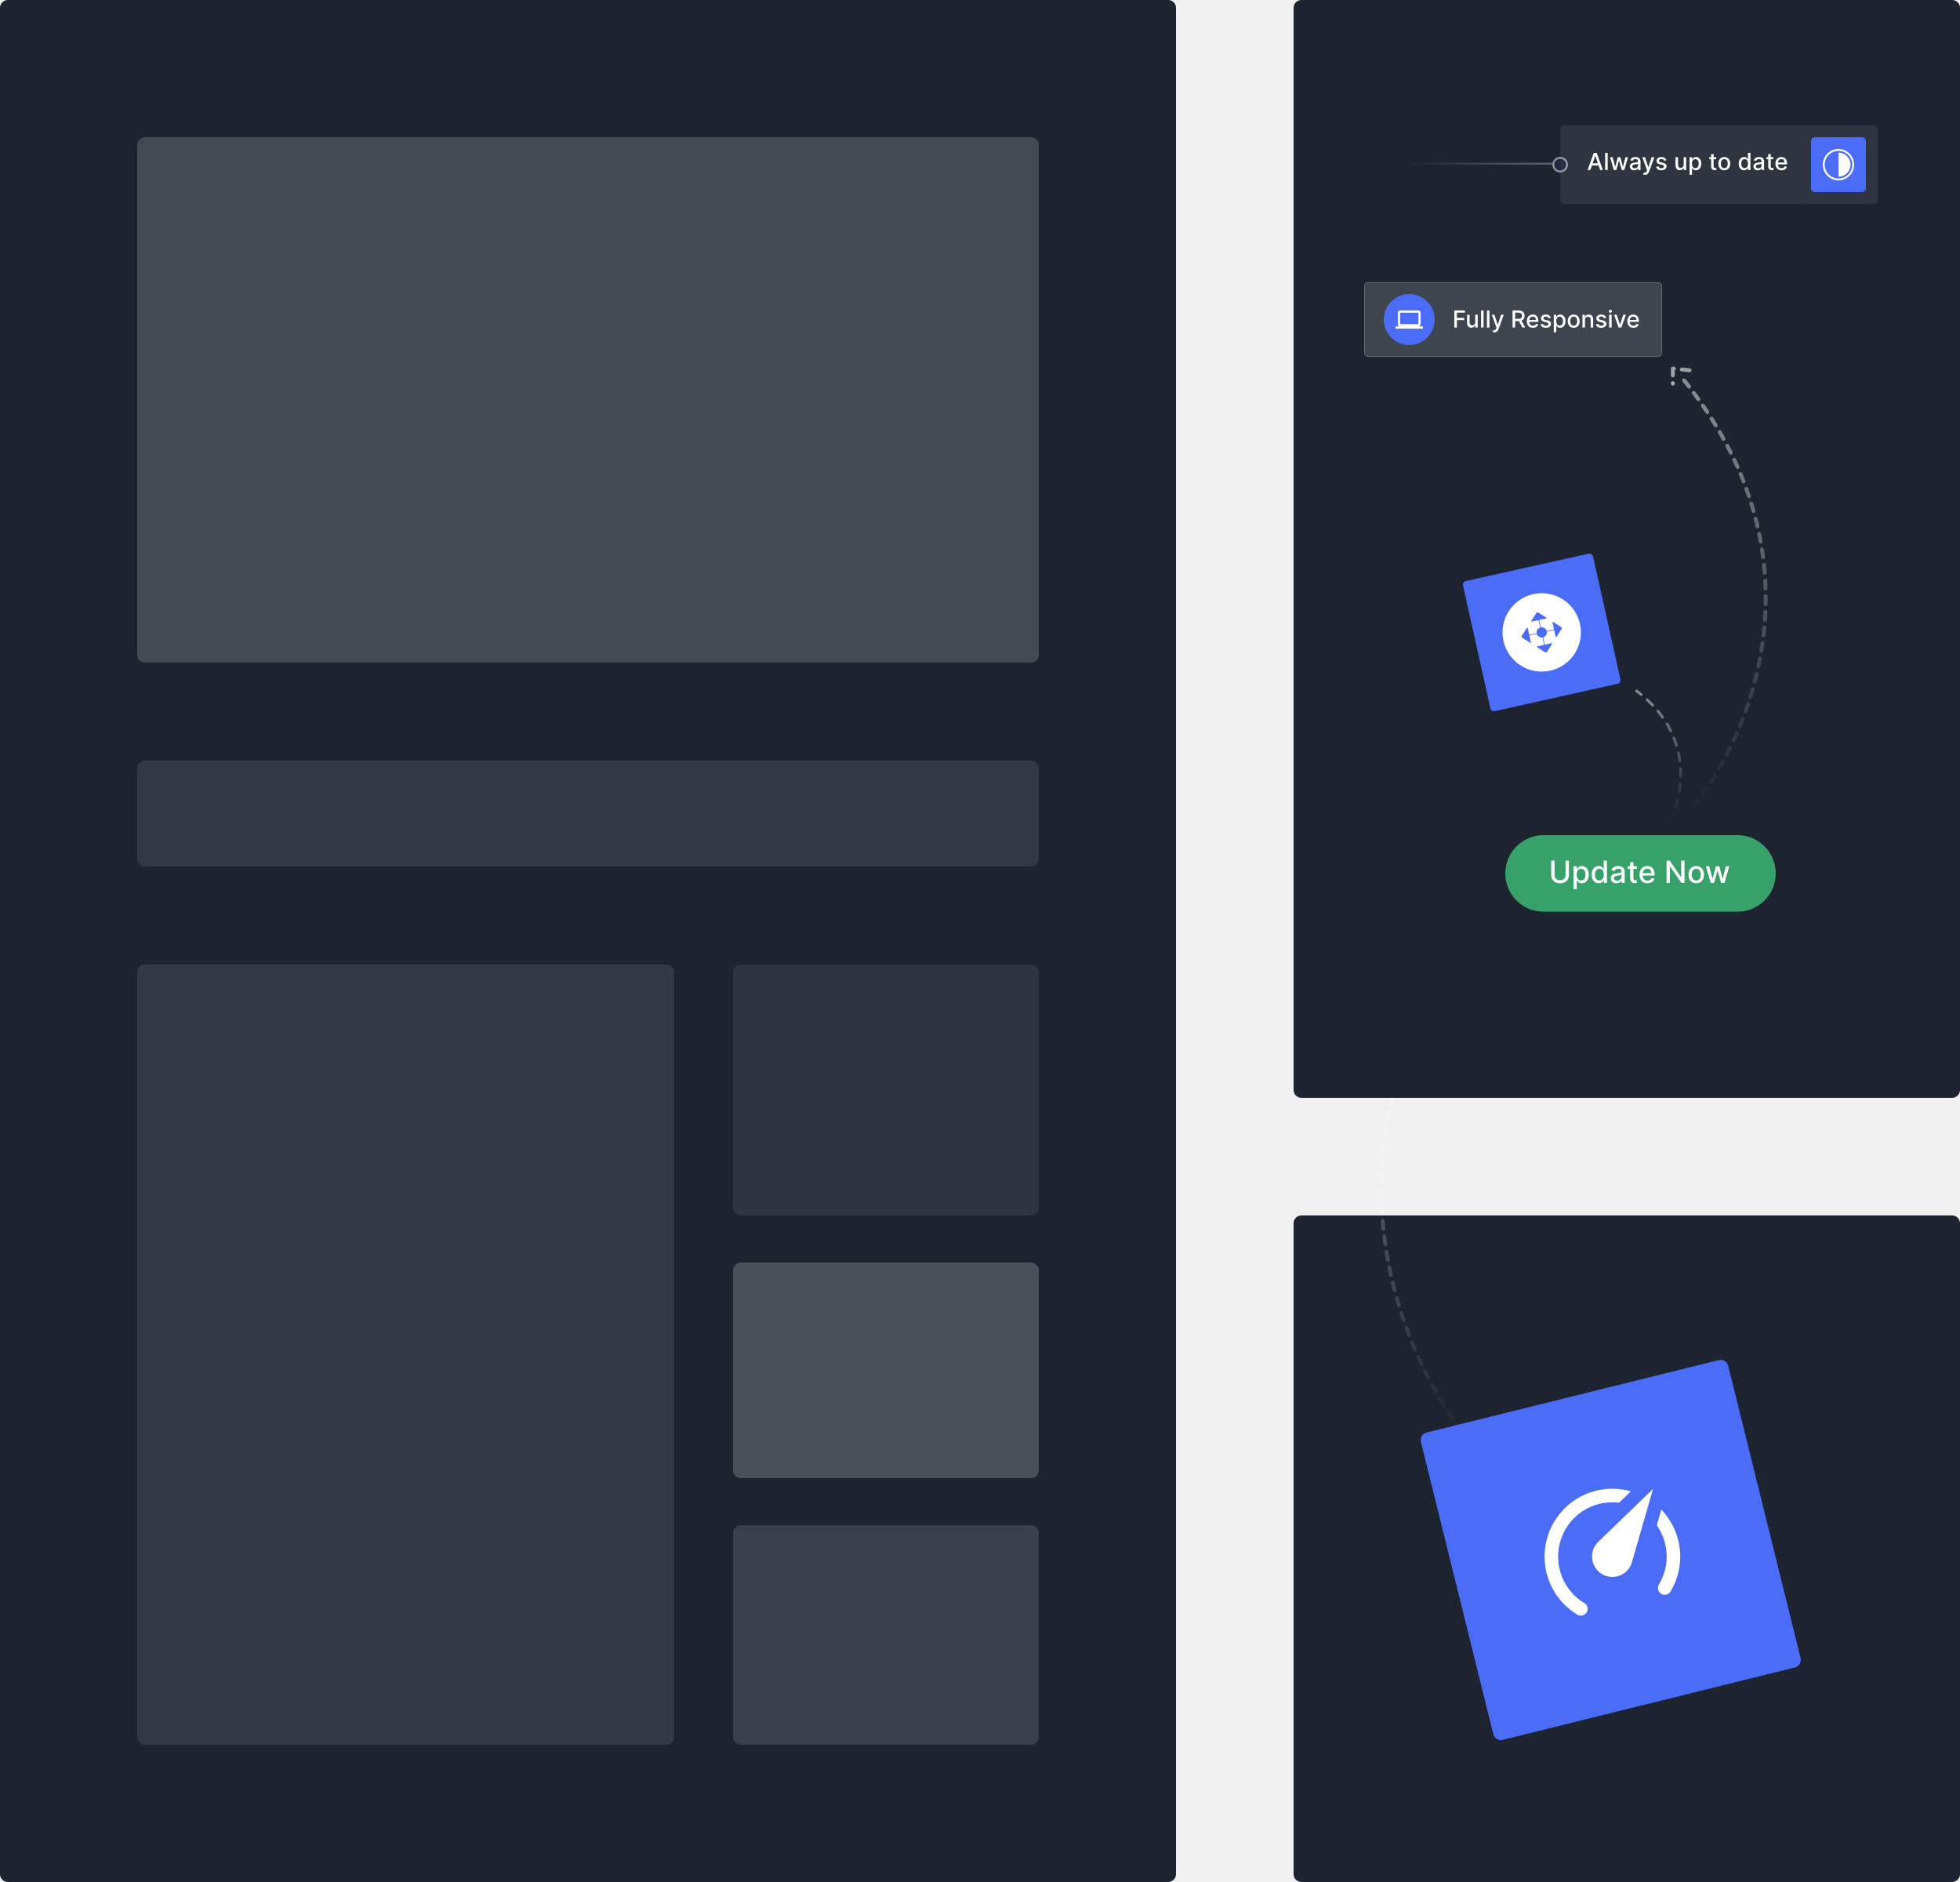
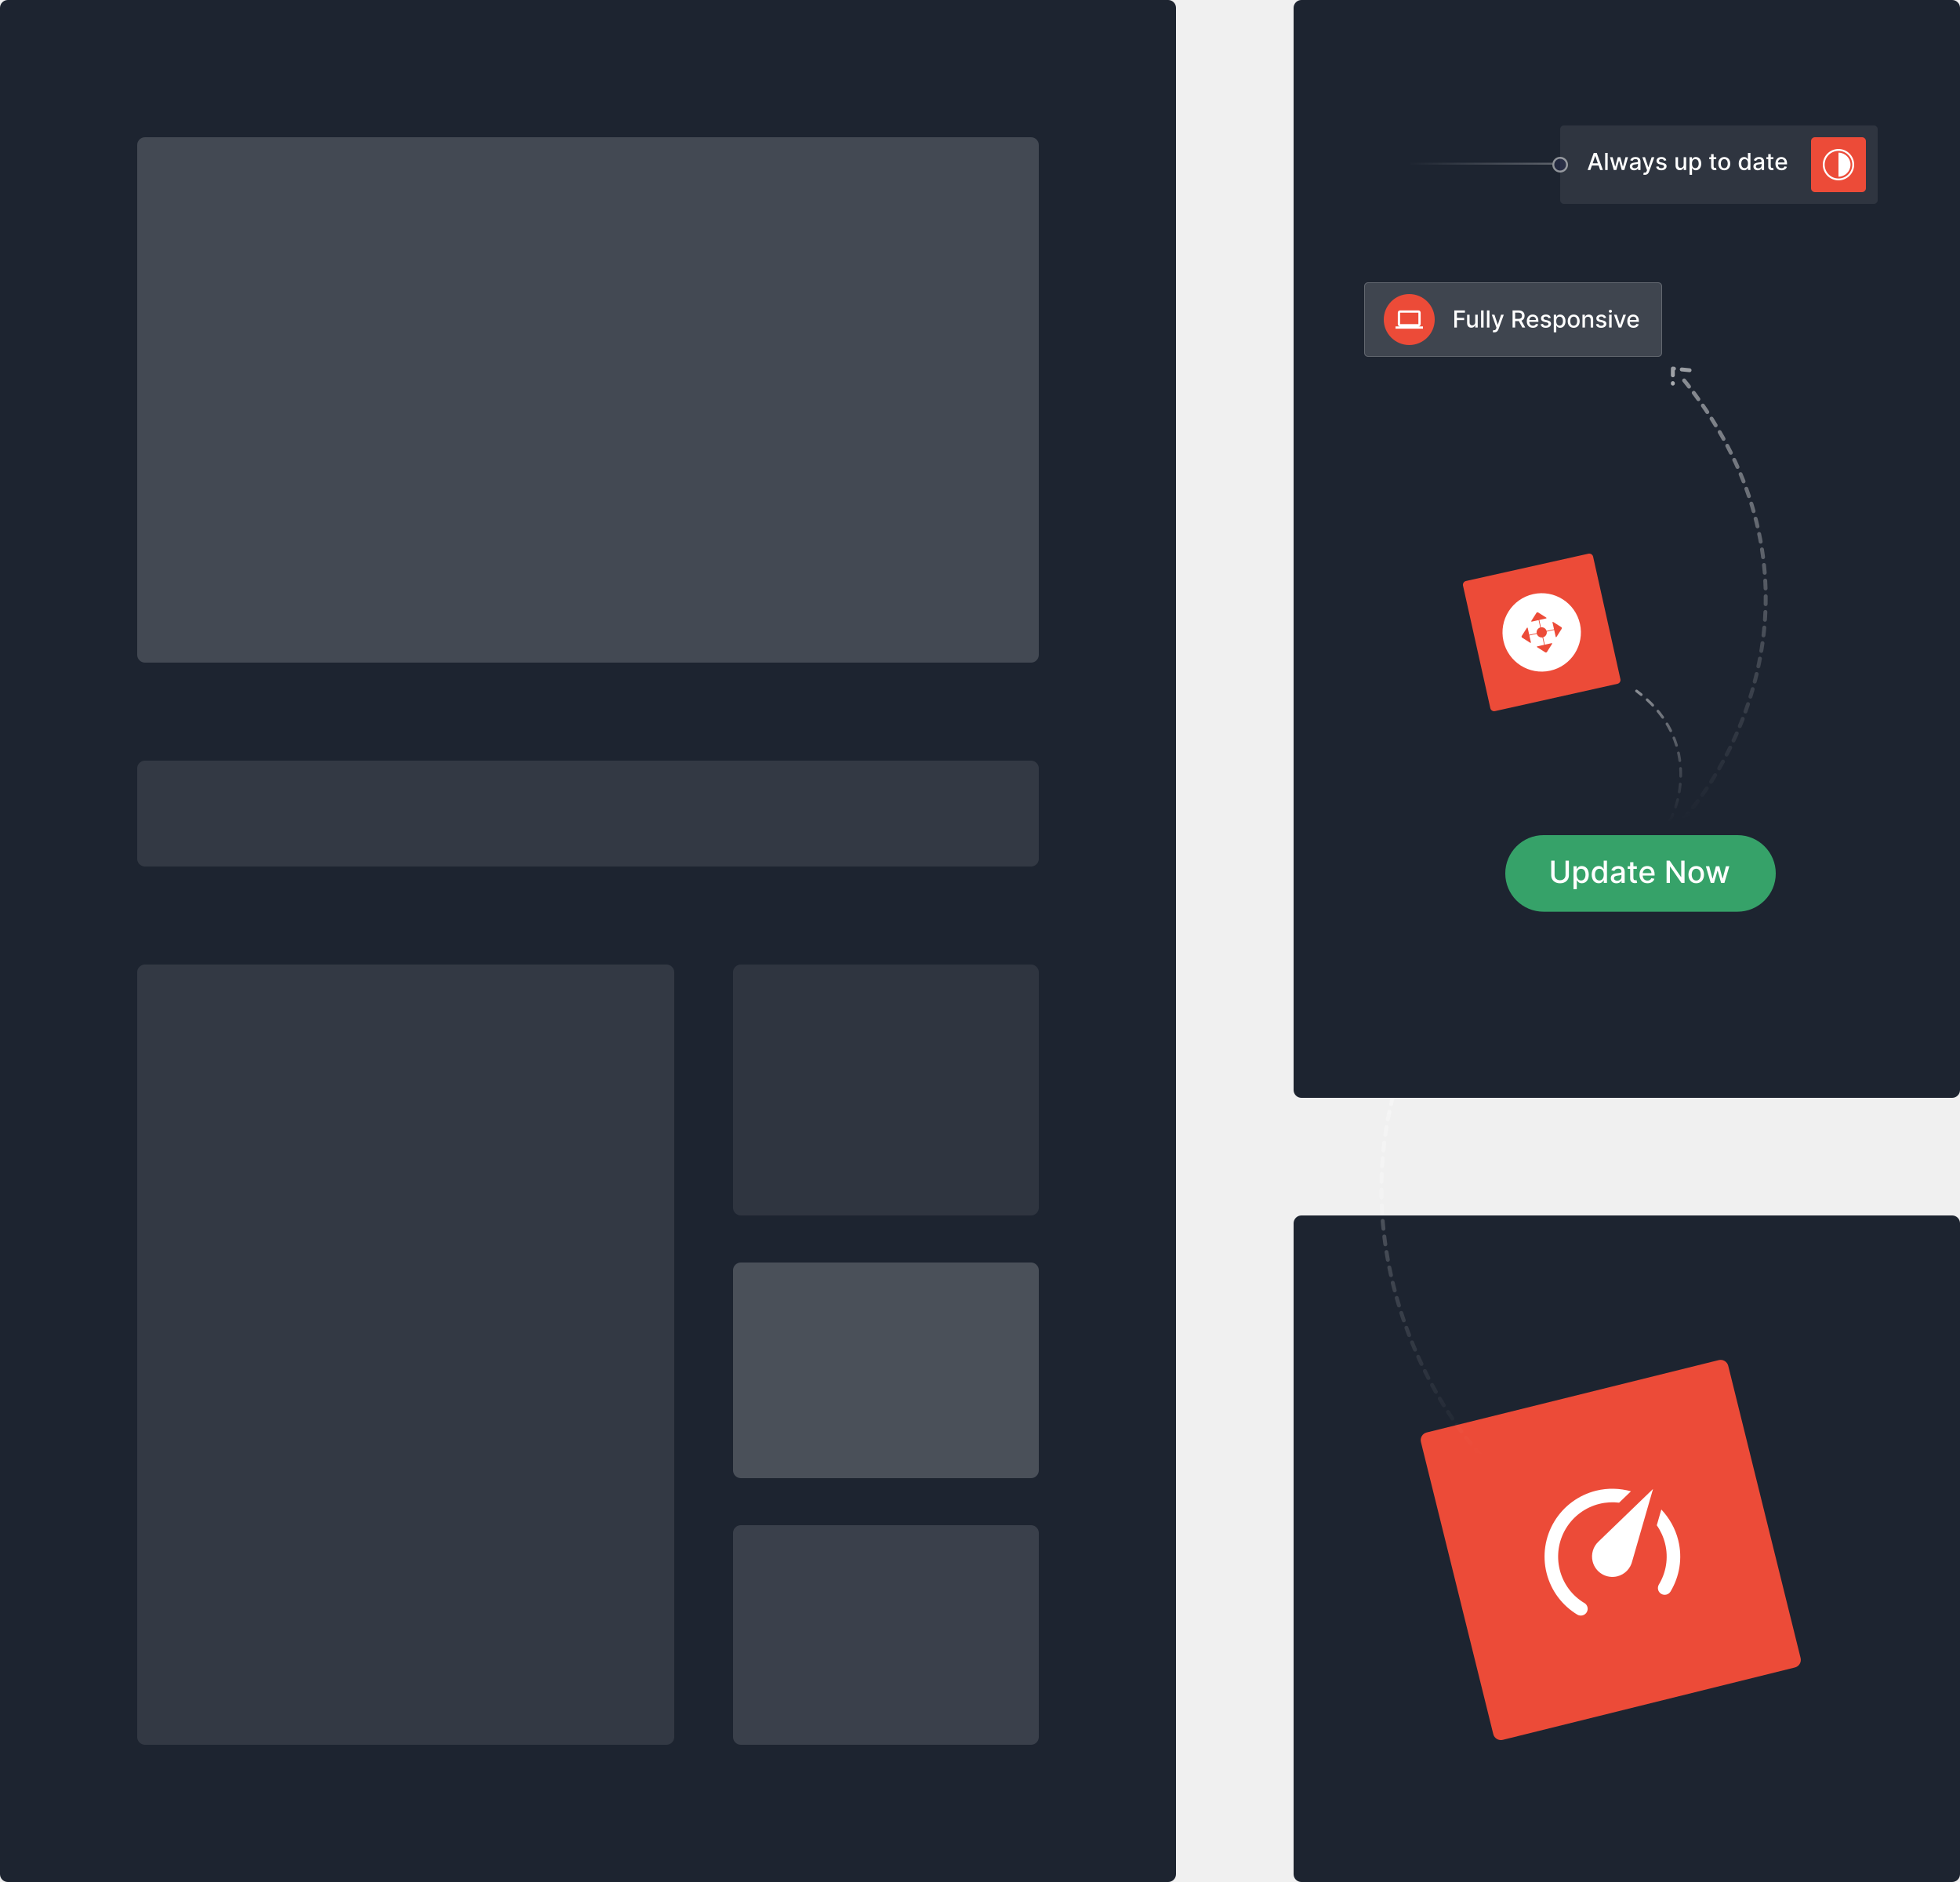
<svg xmlns="http://www.w3.org/2000/svg" width="500" height="480" viewBox="0 0 500 480" fill="none">
  <rect x="330" y="310" width="170" height="170" rx="2" fill="#1D2430" />
-   <rect x="362" y="365.831" width="80.765" height="80.765" rx="2" transform="rotate(-13.9128 362 365.831)" fill="#4A6CF7" />
+   <rect x="362" y="365.831" width="80.765" height="80.765" rx="2" transform="rotate(-13.9128 362 365.831)" fill="#ec4b38" />
  <path d="M412.572 402.039C411.235 402.37 409.822 402.156 408.643 401.445C407.464 400.734 406.615 399.584 406.284 398.247C405.818 396.366 406.435 394.466 407.718 393.239L421.691 379.757L416.388 398.152C415.956 400.006 414.538 401.552 412.572 402.039ZM407.162 380.2C410.203 379.447 413.25 379.583 416.061 380.349L413.037 383.256C411.434 383.047 409.675 383.144 407.995 383.56C404.43 384.443 401.363 386.705 399.467 389.85C397.571 392.995 397.002 396.764 397.884 400.328C398.804 404.041 401.131 407.03 404.167 408.846L404.183 408.842C405.001 409.334 405.263 410.393 404.77 411.21C404.277 412.028 403.202 412.294 402.389 411.818C398.595 409.531 395.673 405.797 394.525 401.16C393.421 396.705 394.132 391.994 396.502 388.063C398.873 384.132 402.707 381.304 407.162 380.2ZM428.123 392.838C429.271 397.474 428.43 402.14 426.143 405.934C425.646 406.735 424.587 406.997 423.77 406.504C422.952 406.011 422.69 404.953 423.183 404.135C425.016 401.096 425.683 397.382 424.763 393.67C424.347 391.99 423.612 390.389 422.649 389.023L423.808 384.992C425.826 387.166 427.365 389.78 428.123 392.838Z" fill="white" />
  <rect width="300" height="480" rx="2" fill="#1D2430" />
  <rect x="35" y="35" width="230" height="134" rx="2" fill="white" fill-opacity="0.17" />
  <rect opacity="0.1" x="35" y="194" width="230" height="27" rx="2" fill="white" />
  <rect opacity="0.1" x="35" y="246" width="137" height="199" rx="2" fill="white" />
  <rect opacity="0.08" x="187" y="246" width="78" height="64" rx="2" fill="white" />
  <rect opacity="0.2" x="187" y="322" width="78" height="55" rx="2" fill="white" />
  <rect opacity="0.2" x="187" y="389" width="78" height="56" rx="2" fill="white" fill-opacity="0.65" />
  <path d="M377.795 371.295C358.482 349.772 331.574 292.451 378.448 235.357" stroke="url(#paint0_linear_50_445)" stroke-linecap="round" stroke-linejoin="round" stroke-dasharray="2 2" />
  <path d="M375.753 233.513L380.883 233V237.617" stroke="url(#paint1_linear_50_445)" stroke-linecap="round" stroke-linejoin="round" stroke-dasharray="2 2" />
  <rect x="330" width="170" height="280" rx="2" fill="#1D2430" />
  <rect x="384" y="213" width="69" height="19.528" rx="9.764" fill="#36A269" />
  <path d="M399.37 219.509V223.177C399.37 223.948 398.838 224.502 397.972 224.502C397.109 224.502 396.574 223.948 396.574 223.177V219.509H395.717V223.246C395.717 224.439 396.61 225.285 397.972 225.285C399.334 225.285 400.23 224.439 400.23 223.246V219.509H399.37Z" fill="white" />
  <path d="M401.41 226.788H402.239V224.527H402.289C402.439 224.799 402.744 225.274 403.521 225.274C404.553 225.274 405.302 224.447 405.302 223.068C405.302 221.687 404.541 220.874 403.512 220.874C402.722 220.874 402.436 221.357 402.289 221.62H402.22V220.93H401.41V226.788ZM402.222 223.06C402.222 222.17 402.611 221.579 403.335 221.579C404.087 221.579 404.464 222.214 404.464 223.06C404.464 223.914 404.075 224.566 403.335 224.566C402.622 224.566 402.222 223.956 402.222 223.06Z" fill="white" />
  <path d="M407.826 225.274C408.602 225.274 408.908 224.799 409.057 224.527H409.127V225.19H409.937V219.509H409.107V221.62H409.057C408.908 221.357 408.625 220.874 407.831 220.874C406.802 220.874 406.045 221.687 406.045 223.068C406.045 224.447 406.791 225.274 407.826 225.274ZM408.009 224.566C407.268 224.566 406.883 223.914 406.883 223.06C406.883 222.214 407.26 221.579 408.009 221.579C408.733 221.579 409.121 222.17 409.121 223.06C409.121 223.956 408.725 224.566 408.009 224.566Z" fill="white" />
  <path d="M412.36 225.285C413.065 225.285 413.462 224.927 413.62 224.608H413.653V225.19H414.463V222.361C414.463 221.121 413.487 220.874 412.81 220.874C412.039 220.874 411.329 221.185 411.051 221.962L411.831 222.139C411.953 221.837 412.263 221.545 412.821 221.545C413.356 221.545 413.631 221.826 413.631 222.308V222.328C413.631 222.63 413.32 222.624 412.555 222.713C411.747 222.808 410.921 223.018 410.921 223.986C410.921 224.824 411.55 225.285 412.36 225.285ZM412.541 224.619C412.072 224.619 411.734 224.408 411.734 223.998C411.734 223.554 412.127 223.396 412.607 223.332C412.876 223.296 413.514 223.224 413.634 223.104V223.654C413.634 224.158 413.231 224.619 412.541 224.619Z" fill="white" />
  <path d="M417.557 220.93H416.683V219.909H415.853V220.93H415.229V221.595H415.853V224.111C415.851 224.885 416.442 225.26 417.096 225.246C417.36 225.243 417.537 225.193 417.634 225.157L417.485 224.472C417.429 224.483 417.326 224.508 417.193 224.508C416.924 224.508 416.683 224.419 416.683 223.939V221.595H417.557V220.93Z" fill="white" />
  <path d="M420.265 225.276C421.194 225.276 421.851 224.819 422.04 224.125L421.255 223.984C421.105 224.386 420.745 224.591 420.273 224.591C419.563 224.591 419.086 224.131 419.064 223.31H422.093V223.016C422.093 221.476 421.172 220.874 420.206 220.874C419.019 220.874 418.237 221.778 418.237 223.088C418.237 224.411 419.008 225.276 420.265 225.276ZM419.066 222.688C419.1 222.084 419.538 221.559 420.212 221.559C420.856 221.559 421.277 222.036 421.28 222.688H419.066Z" fill="white" />
  <path d="M429.732 219.509H428.883V223.681H428.83L425.94 219.509H425.147V225.19H426.004V221.024H426.057L428.944 225.19H429.732V219.509Z" fill="white" />
  <path d="M432.71 225.276C433.912 225.276 434.697 224.397 434.697 223.079C434.697 221.753 433.912 220.874 432.71 220.874C431.509 220.874 430.724 221.753 430.724 223.079C430.724 224.397 431.509 225.276 432.71 225.276ZM432.713 224.58C431.928 224.58 431.562 223.895 431.562 223.077C431.562 222.261 431.928 221.568 432.713 221.568C433.493 221.568 433.859 222.261 433.859 223.077C433.859 223.895 433.493 224.58 432.713 224.58Z" fill="white" />
  <path d="M436.416 225.19H437.26L438.125 222.114H438.189L439.054 225.19H439.9L441.151 220.93H440.294L439.465 224.045H439.423L438.591 220.93H437.734L436.896 224.059H436.855L436.02 220.93H435.163L436.416 225.19Z" fill="white" />
  <path d="M429.313 209C445.373 191.102 467.749 143.437 428.77 95.96" stroke="url(#paint2_linear_50_445)" stroke-linecap="round" stroke-linejoin="round" stroke-dasharray="2 2" />
  <path d="M431.011 94.427L426.746 94V97.839" stroke="url(#paint3_linear_50_445)" stroke-linecap="round" stroke-linejoin="round" stroke-dasharray="2 2" />
  <path d="M425.919 209.552C429.35 203.094 432.466 187.389 417.488 176.228" stroke="url(#paint4_linear_50_445)" stroke-width="0.7" stroke-linecap="round" stroke-linejoin="round" stroke-dasharray="2 2" />
  <rect x="348" y="72" width="76" height="19" rx="1" fill="white" fill-opacity="0.15" />
  <rect x="348.1" y="72.1" width="75.8" height="18.8" rx="0.9" stroke="white" stroke-opacity="0.19" stroke-width="0.2" />
  <path d="M371 83.538H371.658V81.636H373.512V81.071H371.658V79.742H373.706V79.175H371V83.538Z" fill="white" />
  <path d="M376.333 82.181C376.335 82.737 375.921 83.001 375.563 83.001C375.169 83.001 374.896 82.716 374.896 82.271V80.266H374.259V82.347C374.259 83.159 374.705 83.581 375.333 83.581C375.825 83.581 376.16 83.321 376.311 82.972H376.345V83.538H376.972V80.266H376.333V82.181Z" fill="white" />
  <path d="M378.465 79.175H377.828V83.538H378.465V79.175Z" fill="white" />
  <path d="M379.959 79.175H379.322V83.538H379.959V79.175Z" fill="white" />
  <path d="M381.219 84.766C381.745 84.766 382.077 84.491 382.267 83.975L383.62 80.272L382.932 80.266L382.103 82.805H382.069L381.24 80.266H380.558L381.756 83.581L381.677 83.798C381.515 84.233 381.287 84.269 380.938 84.173L380.784 84.695C380.861 84.729 381.027 84.766 381.219 84.766Z" fill="white" />
  <path d="M385.859 83.538H386.518V81.887H387.413C387.428 81.887 387.44 81.887 387.455 81.887L388.342 83.538H389.092L388.124 81.772C388.659 81.574 388.925 81.129 388.925 80.543C388.925 79.739 388.427 79.175 387.415 79.175H385.859V83.538ZM386.518 81.32V79.739H387.344C387.994 79.739 388.263 80.048 388.263 80.543C388.263 81.035 387.994 81.32 387.353 81.32H386.518Z" fill="white" />
  <path d="M391.045 83.604C391.759 83.604 392.264 83.253 392.409 82.72L391.806 82.612C391.691 82.921 391.414 83.078 391.051 83.078C390.506 83.078 390.139 82.724 390.122 82.094H392.449V81.868C392.449 80.685 391.742 80.223 391 80.223C390.088 80.223 389.487 80.918 389.487 81.923C389.487 82.94 390.08 83.604 391.045 83.604ZM390.124 81.617C390.15 81.152 390.487 80.749 391.004 80.749C391.499 80.749 391.823 81.116 391.825 81.617H390.124Z" fill="white" />
  <path d="M395.608 81.065C395.476 80.555 395.078 80.223 394.37 80.223C393.631 80.223 393.107 80.613 393.107 81.192C393.107 81.657 393.388 81.966 394.002 82.102L394.556 82.224C394.871 82.294 395.018 82.435 395.018 82.639C395.018 82.893 394.748 83.091 394.33 83.091C393.949 83.091 393.703 82.927 393.627 82.605L393.011 82.699C393.118 83.278 393.599 83.604 394.334 83.604C395.125 83.604 395.672 83.185 395.672 82.592C395.672 82.13 395.378 81.844 394.777 81.706L394.257 81.587C393.897 81.501 393.742 81.38 393.744 81.158C393.742 80.907 394.015 80.728 394.377 80.728C394.773 80.728 394.956 80.947 395.031 81.167L395.608 81.065Z" fill="white" />
  <path d="M396.373 84.766H397.01V83.029H397.048C397.163 83.238 397.398 83.602 397.994 83.602C398.787 83.602 399.362 82.967 399.362 81.908C399.362 80.847 398.778 80.223 397.988 80.223C397.381 80.223 397.161 80.594 397.048 80.796H396.995V80.266H396.373V84.766ZM396.997 81.902C396.997 81.218 397.295 80.764 397.851 80.764C398.429 80.764 398.719 81.252 398.719 81.902C398.719 82.558 398.42 83.059 397.851 83.059C397.304 83.059 396.997 82.59 396.997 81.902Z" fill="white" />
  <path d="M401.454 83.604C402.377 83.604 402.98 82.929 402.98 81.917C402.98 80.898 402.377 80.223 401.454 80.223C400.532 80.223 399.929 80.898 399.929 81.917C399.929 82.929 400.532 83.604 401.454 83.604ZM401.456 83.07C400.854 83.07 400.572 82.543 400.572 81.915C400.572 81.288 400.854 80.756 401.456 80.756C402.055 80.756 402.336 81.288 402.336 81.915C402.336 82.543 402.055 83.07 401.456 83.07Z" fill="white" />
  <path d="M404.328 81.595C404.328 81.073 404.648 80.775 405.091 80.775C405.523 80.775 405.786 81.058 405.786 81.533V83.538H406.423V81.457C406.423 80.647 405.977 80.223 405.308 80.223C404.816 80.223 404.494 80.451 404.343 80.798H404.303V80.266H403.691V83.538H404.328V81.595Z" fill="white" />
  <path d="M409.729 81.065C409.597 80.555 409.199 80.223 408.491 80.223C407.752 80.223 407.228 80.613 407.228 81.192C407.228 81.657 407.509 81.966 408.123 82.102L408.677 82.224C408.992 82.294 409.139 82.435 409.139 82.639C409.139 82.893 408.869 83.091 408.451 83.091C408.07 83.091 407.825 82.927 407.748 82.605L407.132 82.699C407.239 83.278 407.72 83.604 408.455 83.604C409.246 83.604 409.793 83.185 409.793 82.592C409.793 82.13 409.499 81.844 408.898 81.706L408.379 81.587C408.018 81.501 407.863 81.38 407.865 81.158C407.863 80.907 408.136 80.728 408.498 80.728C408.894 80.728 409.077 80.947 409.152 81.167L409.729 81.065Z" fill="white" />
  <path d="M410.494 83.538H411.131V80.266H410.494V83.538ZM410.816 79.761C411.035 79.761 411.218 79.59 411.218 79.381C411.218 79.173 411.035 79 410.816 79C410.594 79 410.413 79.173 410.413 79.381C410.413 79.59 410.594 79.761 410.816 79.761Z" fill="white" />
  <path d="M414.788 80.266H414.104L413.277 82.784H413.243L412.414 80.266H411.73L412.919 83.538H413.601L414.788 80.266Z" fill="white" />
  <path d="M416.68 83.604C417.393 83.604 417.898 83.253 418.043 82.72L417.44 82.612C417.325 82.921 417.048 83.078 416.686 83.078C416.141 83.078 415.774 82.724 415.757 82.094H418.084V81.868C418.084 80.685 417.376 80.223 416.635 80.223C415.723 80.223 415.122 80.918 415.122 81.923C415.122 82.94 415.714 83.604 416.68 83.604ZM415.759 81.617C415.785 81.152 416.121 80.749 416.639 80.749C417.134 80.749 417.457 81.116 417.46 81.617H415.759Z" fill="white" />
-   <circle cx="359.5" cy="81.5" r="6.5" fill="#4A6CF7" />
+   <circle cx="359.5" cy="81.5" r="6.5" fill="#ec4b38" />
  <path d="M357.167 79.75H361.833V82.667H357.167V79.75ZM361.833 83.25C361.988 83.25 362.136 83.189 362.246 83.079C362.355 82.97 362.417 82.821 362.417 82.667V79.75C362.417 79.426 362.154 79.167 361.833 79.167H357.167C356.843 79.167 356.583 79.426 356.583 79.75V82.667C356.583 82.821 356.645 82.97 356.754 83.079C356.864 83.189 357.012 83.25 357.167 83.25H356V83.833H363V83.25H361.833Z" fill="white" />
-   <rect x="373" y="148.4" width="34" height="34" rx="1" transform="rotate(-12.5713 373 148.4)" fill="#4A6CF7" />
+   <rect x="373" y="148.4" width="34" height="34" rx="1" transform="rotate(-12.5713 373 148.4)" fill="#ec4b38" />
  <circle cx="393.293" cy="161.293" r="10" transform="rotate(-12.5713 393.293 161.293)" fill="white" />
  <g clip-path="url(#clip0_50_445)">
-     <path d="M398.281 159.94L396.256 158.654C396.106 158.558 396.015 158.621 396.054 158.796L396.433 160.496L394.539 160.919C394.355 160.293 393.738 159.901 393.094 160L392.675 158.119L394.375 157.74C394.55 157.701 394.569 157.593 394.418 157.497L392.393 156.21C392.242 156.115 392.043 156.159 391.948 156.309L390.661 158.335C390.565 158.485 390.629 158.576 390.803 158.537L392.504 158.158L392.923 160.037C392.298 160.222 391.905 160.838 392.005 161.483L390.111 161.905L389.732 160.206C389.693 160.031 389.584 160.012 389.489 160.163L388.202 162.188C388.106 162.338 388.151 162.538 388.301 162.633L390.326 163.92C390.477 164.015 390.567 163.952 390.528 163.778L390.149 162.076L392.04 161.654C392.225 162.279 392.842 162.672 393.486 162.572L393.908 164.464L392.208 164.843C392.034 164.882 392.015 164.991 392.165 165.086L394.191 166.373C394.341 166.468 394.54 166.424 394.636 166.274L395.923 164.248C396.018 164.098 395.955 164.007 395.78 164.046L394.082 164.425L393.661 162.536C394.286 162.351 394.678 161.735 394.579 161.091L396.471 160.669L396.85 162.369C396.889 162.544 396.997 162.563 397.093 162.412L398.38 160.387C398.476 160.236 398.432 160.036 398.281 159.94Z" fill="#4A6CF7" />
+     <path d="M398.281 159.94L396.256 158.654C396.106 158.558 396.015 158.621 396.054 158.796L396.433 160.496L394.539 160.919C394.355 160.293 393.738 159.901 393.094 160L392.675 158.119L394.375 157.74C394.55 157.701 394.569 157.593 394.418 157.497L392.393 156.21C392.242 156.115 392.043 156.159 391.948 156.309L390.661 158.335C390.565 158.485 390.629 158.576 390.803 158.537L392.504 158.158L392.923 160.037C392.298 160.222 391.905 160.838 392.005 161.483L390.111 161.905L389.732 160.206C389.693 160.031 389.584 160.012 389.489 160.163L388.202 162.188C388.106 162.338 388.151 162.538 388.301 162.633L390.326 163.92C390.477 164.015 390.567 163.952 390.528 163.778L390.149 162.076L392.04 161.654C392.225 162.279 392.842 162.672 393.486 162.572L393.908 164.464L392.208 164.843C392.034 164.882 392.015 164.991 392.165 165.086L394.191 166.373C394.341 166.468 394.54 166.424 394.636 166.274L395.923 164.248C396.018 164.098 395.955 164.007 395.78 164.046L394.082 164.425L393.661 162.536C394.286 162.351 394.678 161.735 394.579 161.091L396.471 160.669L396.85 162.369C396.889 162.544 396.997 162.563 397.093 162.412L398.38 160.387C398.476 160.236 398.432 160.036 398.281 159.94Z" fill="#ec4b38" />
  </g>
  <g opacity="0.08">
    <rect x="398" y="32" width="81" height="20" rx="1" fill="white" />
    <rect x="398.1" y="32.1" width="80.8" height="19.8" rx="0.9" stroke="white" stroke-opacity="0.19" stroke-width="0.2" />
  </g>
-   <rect x="462" y="35" width="14" height="14" rx="1" fill="#4A6CF7" />
+   <rect x="462" y="35" width="14" height="14" rx="1" fill="#ec4b38" />
  <path d="M468.998 38C466.791 38 465 39.791 465 41.998C465 44.209 466.791 46 468.998 46C471.209 46 473 44.209 473 41.998C473 39.791 471.209 38 468.998 38ZM469 45.524C467.054 45.524 465.476 43.946 465.476 42C465.476 40.054 467.054 38.476 469 38.476C470.946 38.476 472.524 40.054 472.524 42C472.524 43.946 470.946 45.524 469 45.524ZM469 38.928V45.069C470.694 45.069 472.071 43.692 472.071 41.998C472.071 40.308 470.694 38.928 469 38.928Z" fill="white" />
  <path d="M405.699 43.364L406.099 42.209H407.804L408.202 43.364H408.901L407.331 39H406.57L405 43.364H405.699ZM406.291 41.655L406.935 39.793H406.969L407.612 41.655H406.291Z" fill="white" />
  <path d="M410.117 39H409.48V43.364H410.117V39Z" fill="white" />
  <path d="M411.684 43.364H412.332L412.996 41.001H413.045L413.71 43.364H414.36L415.321 40.091H414.663L414.026 42.484H413.994L413.354 40.091H412.696L412.053 42.494H412.021L411.379 40.091H410.721L411.684 43.364Z" fill="white" />
  <path d="M416.878 43.436C417.419 43.436 417.724 43.161 417.845 42.916H417.871V43.364H418.493V41.19C418.493 40.238 417.743 40.048 417.223 40.048C416.631 40.048 416.085 40.287 415.872 40.883L416.471 41.02C416.565 40.788 416.803 40.564 417.232 40.564C417.643 40.564 417.854 40.779 417.854 41.15V41.165C417.854 41.397 417.615 41.393 417.027 41.461C416.407 41.533 415.772 41.695 415.772 42.439C415.772 43.082 416.256 43.436 416.878 43.436ZM417.017 42.925C416.656 42.925 416.396 42.763 416.396 42.447C416.396 42.106 416.699 41.985 417.068 41.936C417.274 41.908 417.764 41.853 417.856 41.761V42.183C417.856 42.571 417.547 42.925 417.017 42.925Z" fill="white" />
  <path d="M419.627 44.591C420.153 44.591 420.486 44.316 420.675 43.8L422.028 40.097L421.34 40.091L420.511 42.631H420.477L419.648 40.091H418.967L420.164 43.406L420.085 43.624C419.923 44.058 419.695 44.094 419.346 43.999L419.192 44.521C419.269 44.555 419.435 44.591 419.627 44.591Z" fill="white" />
  <path d="M425.081 40.89C424.949 40.381 424.551 40.048 423.843 40.048C423.104 40.048 422.58 40.438 422.58 41.018C422.58 41.482 422.861 41.791 423.475 41.928L424.029 42.049C424.344 42.119 424.491 42.26 424.491 42.465C424.491 42.718 424.22 42.916 423.803 42.916C423.421 42.916 423.176 42.752 423.1 42.43L422.484 42.524C422.59 43.104 423.072 43.43 423.807 43.43C424.597 43.43 425.145 43.01 425.145 42.418C425.145 41.955 424.851 41.67 424.25 41.531L423.73 41.412C423.37 41.327 423.215 41.205 423.217 40.984C423.215 40.732 423.487 40.553 423.85 40.553C424.246 40.553 424.429 40.773 424.504 40.992L425.081 40.89Z" fill="white" />
  <path d="M429.507 42.006C429.509 42.562 429.095 42.827 428.737 42.827C428.343 42.827 428.07 42.541 428.07 42.096V40.091H427.433V42.173C427.433 42.984 427.879 43.406 428.507 43.406C428.999 43.406 429.334 43.146 429.485 42.797H429.519V43.364H430.146V40.091H429.507V42.006Z" fill="white" />
  <path d="M431.002 44.591H431.639V42.854H431.677C431.792 43.063 432.027 43.428 432.623 43.428C433.416 43.428 433.991 42.793 433.991 41.734C433.991 40.673 433.407 40.048 432.617 40.048C432.01 40.048 431.79 40.419 431.677 40.621H431.624V40.091H431.002V44.591ZM431.626 41.727C431.626 41.043 431.924 40.59 432.48 40.59C433.058 40.59 433.348 41.077 433.348 41.727C433.348 42.383 433.049 42.884 432.48 42.884C431.933 42.884 431.626 42.416 431.626 41.727Z" fill="white" />
  <path d="M437.82 40.091H437.149V39.307H436.512V40.091H436.033V40.602H436.512V42.535C436.51 43.129 436.964 43.417 437.467 43.406C437.669 43.404 437.806 43.366 437.88 43.338L437.765 42.812C437.722 42.82 437.644 42.84 437.541 42.84C437.335 42.84 437.149 42.771 437.149 42.403V40.602H437.82V40.091Z" fill="white" />
  <path d="M439.869 43.43C440.791 43.43 441.394 42.754 441.394 41.742C441.394 40.724 440.791 40.048 439.869 40.048C438.946 40.048 438.343 40.724 438.343 41.742C438.343 42.754 438.946 43.43 439.869 43.43ZM439.871 42.895C439.268 42.895 438.987 42.369 438.987 41.74C438.987 41.114 439.268 40.581 439.871 40.581C440.469 40.581 440.751 41.114 440.751 41.74C440.751 42.369 440.469 42.895 439.871 42.895Z" fill="white" />
  <path d="M444.918 43.428C445.515 43.428 445.749 43.063 445.864 42.854H445.918V43.364H446.54V39H445.903V40.621H445.864C445.749 40.419 445.532 40.048 444.923 40.048C444.132 40.048 443.55 40.673 443.55 41.734C443.55 42.793 444.124 43.428 444.918 43.428ZM445.059 42.884C444.49 42.884 444.194 42.383 444.194 41.727C444.194 41.077 444.484 40.59 445.059 40.59C445.615 40.59 445.913 41.043 445.913 41.727C445.913 42.416 445.609 42.884 445.059 42.884Z" fill="white" />
  <path d="M448.401 43.436C448.943 43.436 449.247 43.161 449.369 42.916H449.394V43.364H450.017V41.19C450.017 40.238 449.267 40.048 448.747 40.048C448.154 40.048 447.609 40.287 447.396 40.883L447.994 41.02C448.088 40.788 448.327 40.564 448.755 40.564C449.166 40.564 449.377 40.779 449.377 41.15V41.165C449.377 41.397 449.139 41.393 448.551 41.461C447.931 41.533 447.296 41.695 447.296 42.439C447.296 43.082 447.779 43.436 448.401 43.436ZM448.54 42.925C448.18 42.925 447.92 42.763 447.92 42.447C447.92 42.106 448.222 41.985 448.591 41.936C448.798 41.908 449.288 41.853 449.379 41.761V42.183C449.379 42.571 449.07 42.925 448.54 42.925Z" fill="white" />
  <path d="M452.393 40.091H451.722V39.307H451.085V40.091H450.605V40.602H451.085V42.535C451.082 43.129 451.536 43.417 452.039 43.406C452.241 43.404 452.378 43.366 452.452 43.338L452.337 42.812C452.295 42.82 452.216 42.84 452.114 42.84C451.907 42.84 451.722 42.771 451.722 42.403V40.602H452.393V40.091Z" fill="white" />
  <path d="M454.473 43.43C455.187 43.43 455.692 43.078 455.836 42.545L455.233 42.437C455.118 42.746 454.841 42.903 454.479 42.903C453.934 42.903 453.567 42.55 453.55 41.919H455.877V41.693C455.877 40.511 455.17 40.048 454.428 40.048C453.516 40.048 452.915 40.743 452.915 41.749C452.915 42.765 453.508 43.43 454.473 43.43ZM453.552 41.442C453.578 40.977 453.915 40.575 454.432 40.575C454.927 40.575 455.251 40.941 455.253 41.442H453.552Z" fill="white" />
  <circle opacity="0.5" cx="398" cy="42" r="1.75" fill="#282C4D" stroke="white" stroke-width="0.5" />
  <line x1="347" y1="41.75" x2="396" y2="41.75" stroke="url(#paint5_linear_50_445)" stroke-width="0.5" />
  <defs>
    <linearGradient id="paint0_linear_50_445" x1="374.3" y1="234.975" x2="361.897" y2="369.833" gradientUnits="userSpaceOnUse">
      <stop stop-color="white" stop-opacity="0.48" />
      <stop offset="1" stop-color="white" stop-opacity="0" />
    </linearGradient>
    <linearGradient id="paint1_linear_50_445" x1="378.318" y1="233" x2="378.318" y2="237.617" gradientUnits="userSpaceOnUse">
      <stop stop-color="white" stop-opacity="0.55" />
      <stop offset="1" stop-color="white" stop-opacity="0.62" />
    </linearGradient>
    <linearGradient id="paint2_linear_50_445" x1="432.22" y1="95.642" x2="442.533" y2="207.784" gradientUnits="userSpaceOnUse">
      <stop stop-color="white" stop-opacity="0.48" />
      <stop offset="1" stop-color="white" stop-opacity="0" />
    </linearGradient>
    <linearGradient id="paint3_linear_50_445" x1="428.878" y1="94" x2="428.878" y2="97.839" gradientUnits="userSpaceOnUse">
      <stop stop-color="white" stop-opacity="0.55" />
      <stop offset="1" stop-color="white" stop-opacity="0.62" />
    </linearGradient>
    <linearGradient id="paint4_linear_50_445" x1="418.483" y1="175.882" x2="429.732" y2="208.225" gradientUnits="userSpaceOnUse">
      <stop stop-color="white" stop-opacity="0.48" />
      <stop offset="1" stop-color="white" stop-opacity="0" />
    </linearGradient>
    <linearGradient id="paint5_linear_50_445" x1="396" y1="42" x2="359.25" y2="42" gradientUnits="userSpaceOnUse">
      <stop stop-color="white" stop-opacity="0.28" />
      <stop offset="1" stop-color="white" stop-opacity="0" />
    </linearGradient>
    <clipPath id="clip0_50_445">
      <rect width="12" height="12" fill="white" transform="translate(386.13 156.742) rotate(-12.5713)" />
    </clipPath>
  </defs>
</svg>
